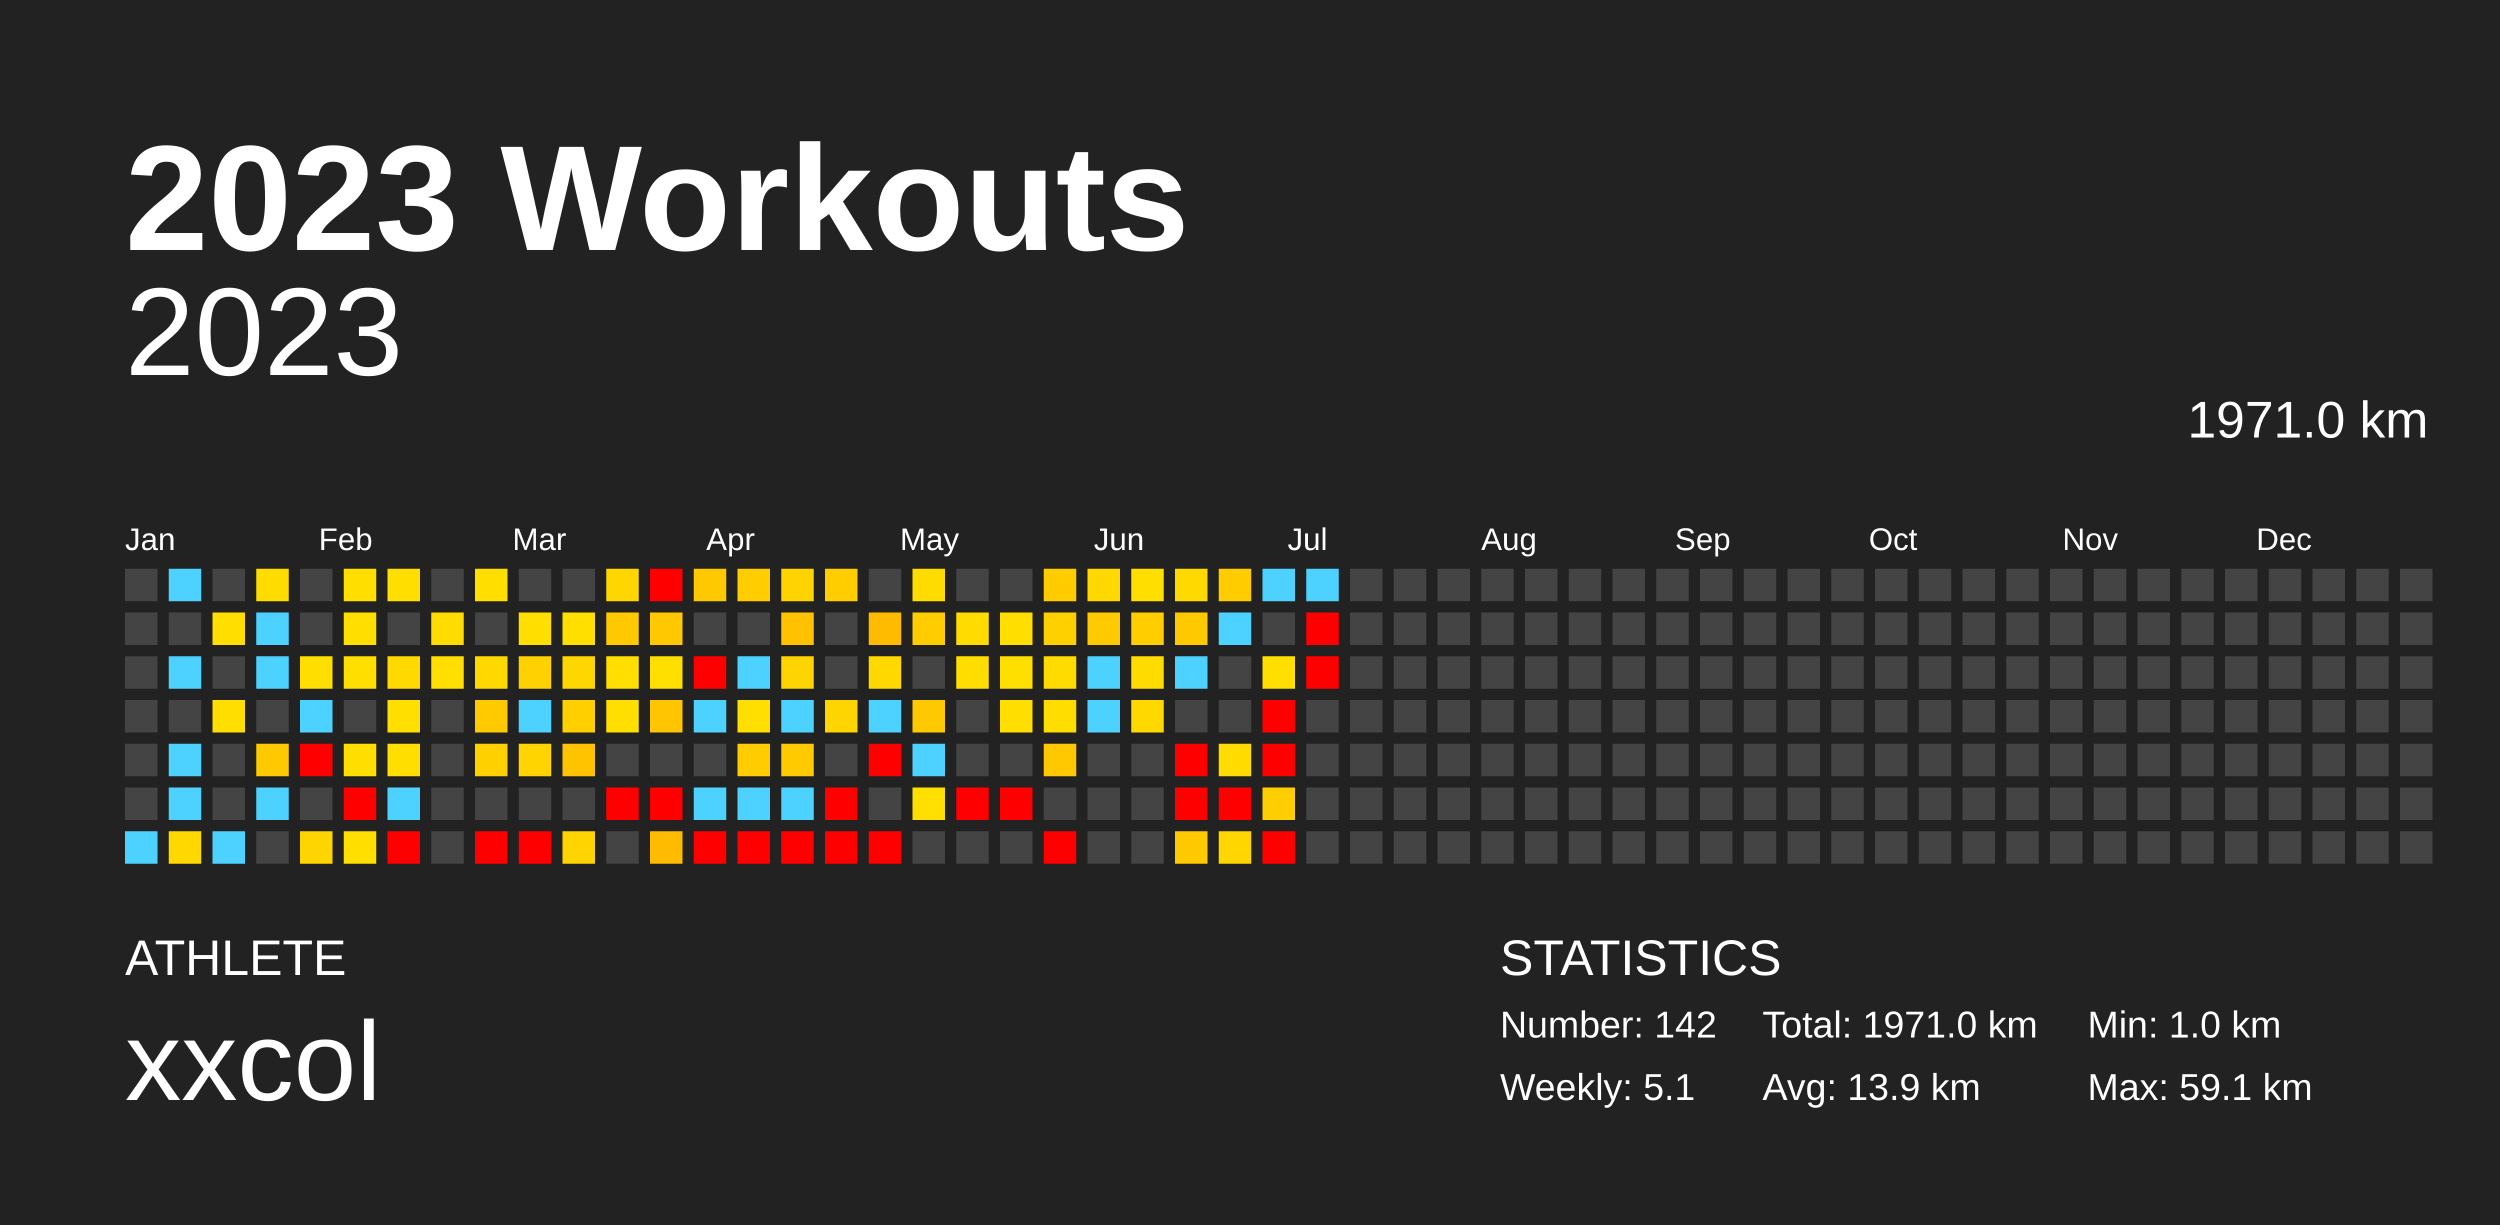
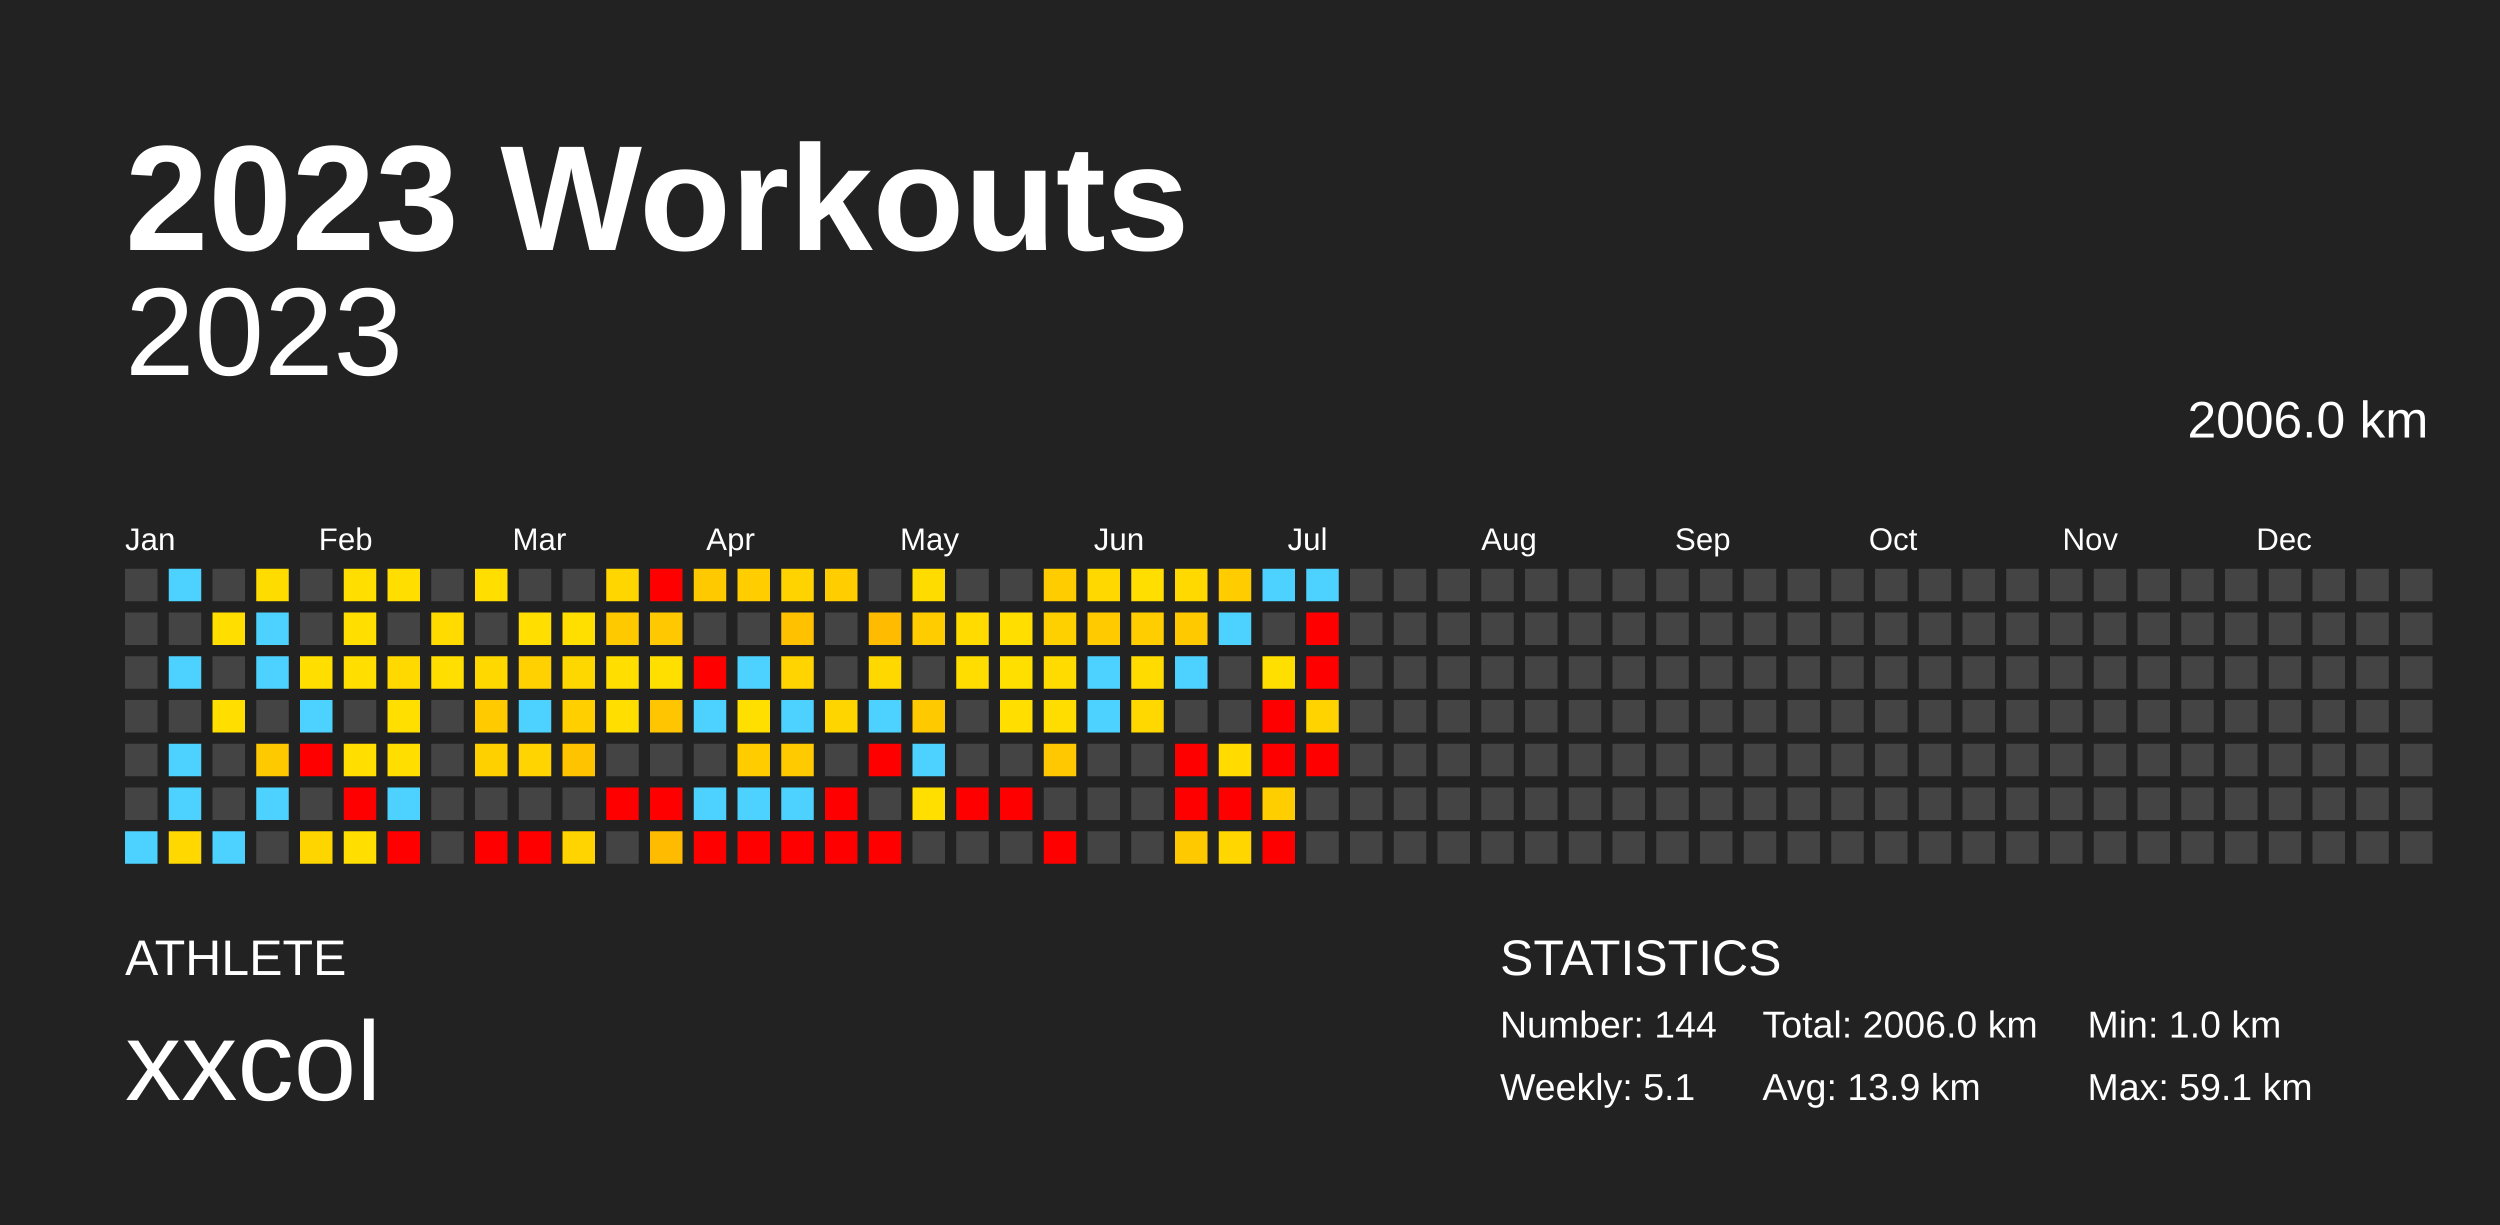
<svg xmlns="http://www.w3.org/2000/svg" baseProfile="full" height="98mm" version="1.1" viewBox="0,0,200,98" width="200mm">
  <defs />
  <rect fill="#222222" height="98" width="200" x="0" y="0" />
  <text fill="#FFFFFF" style="font-size:12px; font-family:Arial; font-weight:bold;" x="10" y="20">2023 Workouts</text>
  <text fill="#FFFFFF" style="font-size:4px; font-family:Arial" x="10" y="78">ATHLETE</text>
  <text fill="#FFFFFF" style="font-size:9px; font-family:Arial" x="10" y="88">xxcol</text>
  <text fill="#FFFFFF" style="font-size:4px; font-family:Arial" x="120" y="78">STATISTICS</text>
-   <text fill="#FFFFFF" style="font-size:3px; font-family:Arial" x="120" y="83">Number: 142</text>
+   <text fill="#FFFFFF" style="font-size:3px; font-family:Arial" x="120" y="83">Number: 144</text>
  <text fill="#FFFFFF" style="font-size:3px; font-family:Arial" x="120" y="88">Weekly: 5.1</text>
-   <text fill="#FFFFFF" style="font-size:3px; font-family:Arial" x="141" y="83">Total: 1971.0 km</text>
+   <text fill="#FFFFFF" style="font-size:3px; font-family:Arial" x="141" y="83">Total: 2006.0 km</text>
  <text fill="#FFFFFF" style="font-size:3px; font-family:Arial" x="141" y="88">Avg: 13.9 km</text>
  <text fill="#FFFFFF" style="font-size:3px; font-family:Arial" x="167" y="83">Min: 1.0 km</text>
  <text fill="#FFFFFF" style="font-size:3px; font-family:Arial" x="167" y="88">Max: 59.1 km</text>
  <text alignment-baseline="hanging" fill="#FFFFFF" style="font-size:10.0px; font-family:Arial;" x="10" y="30">2023</text>
-   <text alignment-baseline="hanging" fill="#FFFFFF" style="font-size:4.125px; font-family:Arial;" x="175" y="35">1971.0 km</text>
+   <text alignment-baseline="hanging" fill="#FFFFFF" style="font-size:4.125px; font-family:Arial;" x="175" y="35">2006.0 km</text>
  <text fill="#FFFFFF" style="font-size:2.5px; font-family:Arial" x="10.0" y="44">Jan</text>
  <text fill="#FFFFFF" style="font-size:2.5px; font-family:Arial" x="25.5" y="44">Feb</text>
  <text fill="#FFFFFF" style="font-size:2.5px; font-family:Arial" x="41.0" y="44">Mar</text>
  <text fill="#FFFFFF" style="font-size:2.5px; font-family:Arial" x="56.5" y="44">Apr</text>
  <text fill="#FFFFFF" style="font-size:2.5px; font-family:Arial" x="72.0" y="44">May</text>
  <text fill="#FFFFFF" style="font-size:2.5px; font-family:Arial" x="87.5" y="44">Jun</text>
  <text fill="#FFFFFF" style="font-size:2.5px; font-family:Arial" x="103.0" y="44">Jul</text>
  <text fill="#FFFFFF" style="font-size:2.5px; font-family:Arial" x="118.5" y="44">Aug</text>
  <text fill="#FFFFFF" style="font-size:2.5px; font-family:Arial" x="134.0" y="44">Sep</text>
  <text fill="#FFFFFF" style="font-size:2.5px; font-family:Arial" x="149.5" y="44">Oct</text>
  <text fill="#FFFFFF" style="font-size:2.5px; font-family:Arial" x="165.0" y="44">Nov</text>
  <text fill="#FFFFFF" style="font-size:2.5px; font-family:Arial" x="180.5" y="44">Dec</text>
  <rect fill="#444444" height="2.6" width="2.6" x="10.0" y="45.5" />
  <rect fill="#444444" height="2.6" width="2.6" x="10.0" y="49.0" />
  <rect fill="#444444" height="2.6" width="2.6" x="10.0" y="52.5" />
  <rect fill="#444444" height="2.6" width="2.6" x="10.0" y="56.0" />
  <rect fill="#444444" height="2.6" width="2.6" x="10.0" y="59.5" />
  <rect fill="#444444" height="2.6" width="2.6" x="10.0" y="63.0" />
  <rect fill="#4dd2ff" height="2.6" width="2.6" x="10.0" y="66.5" />
  <rect fill="#4dd2ff" height="2.6" width="2.6" x="13.5" y="45.5" />
  <rect fill="#444444" height="2.6" width="2.6" x="13.5" y="49.0" />
  <rect fill="#4dd2ff" height="2.6" width="2.6" x="13.5" y="52.5" />
  <rect fill="#444444" height="2.6" width="2.6" x="13.5" y="56.0" />
  <rect fill="#4dd2ff" height="2.6" width="2.6" x="13.5" y="59.5" />
  <rect fill="#4dd2ff" height="2.6" width="2.6" x="13.5" y="63.0" />
  <rect fill="#ffd800" height="2.6" width="2.6" x="13.5" y="66.5" />
  <rect fill="#444444" height="2.6" width="2.6" x="17.0" y="45.5" />
  <rect fill="#ffde00" height="2.6" width="2.6" x="17.0" y="49.0" />
  <rect fill="#444444" height="2.6" width="2.6" x="17.0" y="52.5" />
  <rect fill="#ffde00" height="2.6" width="2.6" x="17.0" y="56.0" />
  <rect fill="#444444" height="2.6" width="2.6" x="17.0" y="59.5" />
  <rect fill="#444444" height="2.6" width="2.6" x="17.0" y="63.0" />
  <rect fill="#4dd2ff" height="2.6" width="2.6" x="17.0" y="66.5" />
  <rect fill="#ffdc00" height="2.6" width="2.6" x="20.5" y="45.5" />
  <rect fill="#4dd2ff" height="2.6" width="2.6" x="20.5" y="49.0" />
  <rect fill="#4dd2ff" height="2.6" width="2.6" x="20.5" y="52.5" />
  <rect fill="#444444" height="2.6" width="2.6" x="20.5" y="56.0" />
  <rect fill="#ffc900" height="2.6" width="2.6" x="20.5" y="59.5" />
  <rect fill="#4dd2ff" height="2.6" width="2.6" x="20.5" y="63.0" />
  <rect fill="#444444" height="2.6" width="2.6" x="20.5" y="66.5" />
  <rect fill="#444444" height="2.6" width="2.6" x="24.0" y="45.5" />
  <rect fill="#444444" height="2.6" width="2.6" x="24.0" y="49.0" />
  <rect fill="#ffde00" height="2.6" width="2.6" x="24.0" y="52.5" />
  <rect fill="#4dd2ff" height="2.6" width="2.6" x="24.0" y="56.0" />
  <rect fill="red" height="2.6" width="2.6" x="24.0" y="59.5" />
  <rect fill="#444444" height="2.6" width="2.6" x="24.0" y="63.0" />
  <rect fill="#ffd500" height="2.6" width="2.6" x="24.0" y="66.5" />
  <rect fill="#ffde00" height="2.6" width="2.6" x="27.5" y="45.5" />
  <rect fill="#ffde00" height="2.6" width="2.6" x="27.5" y="49.0" />
  <rect fill="#ffde00" height="2.6" width="2.6" x="27.5" y="52.5" />
  <rect fill="#444444" height="2.6" width="2.6" x="27.5" y="56.0" />
  <rect fill="#ffde00" height="2.6" width="2.6" x="27.5" y="59.5" />
  <rect fill="red" height="2.6" width="2.6" x="27.5" y="63.0" />
  <rect fill="#ffde00" height="2.6" width="2.6" x="27.5" y="66.5" />
  <rect fill="#ffde00" height="2.6" width="2.6" x="31.0" y="45.5" />
  <rect fill="#444444" height="2.6" width="2.6" x="31.0" y="49.0" />
  <rect fill="#ffd900" height="2.6" width="2.6" x="31.0" y="52.5" />
  <rect fill="#ffdf00" height="2.6" width="2.6" x="31.0" y="56.0" />
  <rect fill="#ffde00" height="2.6" width="2.6" x="31.0" y="59.5" />
  <rect fill="#4dd2ff" height="2.6" width="2.6" x="31.0" y="63.0" />
  <rect fill="red" height="2.6" width="2.6" x="31.0" y="66.5" />
  <rect fill="#444444" height="2.6" width="2.6" x="34.5" y="45.5" />
  <rect fill="#ffdb00" height="2.6" width="2.6" x="34.5" y="49.0" />
  <rect fill="#ffde00" height="2.6" width="2.6" x="34.5" y="52.5" />
  <rect fill="#444444" height="2.6" width="2.6" x="34.5" y="56.0" />
  <rect fill="#444444" height="2.6" width="2.6" x="34.5" y="59.5" />
  <rect fill="#444444" height="2.6" width="2.6" x="34.5" y="63.0" />
  <rect fill="#444444" height="2.6" width="2.6" x="34.5" y="66.5" />
  <rect fill="#ffde00" height="2.6" width="2.6" x="38.0" y="45.5" />
  <rect fill="#444444" height="2.6" width="2.6" x="38.0" y="49.0" />
  <rect fill="#ffd800" height="2.6" width="2.6" x="38.0" y="52.5" />
  <rect fill="#ffca00" height="2.6" width="2.6" x="38.0" y="56.0" />
  <rect fill="#ffd000" height="2.6" width="2.6" x="38.0" y="59.5" />
  <rect fill="#444444" height="2.6" width="2.6" x="38.0" y="63.0" />
  <rect fill="red" height="2.6" width="2.6" x="38.0" y="66.5" />
  <rect fill="#444444" height="2.6" width="2.6" x="41.5" y="45.5" />
  <rect fill="#ffde00" height="2.6" width="2.6" x="41.5" y="49.0" />
  <rect fill="#ffd100" height="2.6" width="2.6" x="41.5" y="52.5" />
  <rect fill="#4dd2ff" height="2.6" width="2.6" x="41.5" y="56.0" />
  <rect fill="#ffd400" height="2.6" width="2.6" x="41.5" y="59.5" />
  <rect fill="#444444" height="2.6" width="2.6" x="41.5" y="63.0" />
  <rect fill="red" height="2.6" width="2.6" x="41.5" y="66.5" />
  <rect fill="#444444" height="2.6" width="2.6" x="45.0" y="45.5" />
  <rect fill="#ffdf00" height="2.6" width="2.6" x="45.0" y="49.0" />
  <rect fill="#ffd700" height="2.6" width="2.6" x="45.0" y="52.5" />
  <rect fill="#ffcf00" height="2.6" width="2.6" x="45.0" y="56.0" />
  <rect fill="#ffc300" height="2.6" width="2.6" x="45.0" y="59.5" />
  <rect fill="#444444" height="2.6" width="2.6" x="45.0" y="63.0" />
  <rect fill="#ffd400" height="2.6" width="2.6" x="45.0" y="66.5" />
  <rect fill="#ffd600" height="2.6" width="2.6" x="48.5" y="45.5" />
  <rect fill="#ffc900" height="2.6" width="2.6" x="48.5" y="49.0" />
  <rect fill="#ffde00" height="2.6" width="2.6" x="48.5" y="52.5" />
  <rect fill="#ffde00" height="2.6" width="2.6" x="48.5" y="56.0" />
  <rect fill="#444444" height="2.6" width="2.6" x="48.5" y="59.5" />
  <rect fill="red" height="2.6" width="2.6" x="48.5" y="63.0" />
  <rect fill="#444444" height="2.6" width="2.6" x="48.5" y="66.5" />
  <rect fill="red" height="2.6" width="2.6" x="52.0" y="45.5" />
  <rect fill="#ffc800" height="2.6" width="2.6" x="52.0" y="49.0" />
  <rect fill="#ffdf00" height="2.6" width="2.6" x="52.0" y="52.5" />
  <rect fill="#ffc500" height="2.6" width="2.6" x="52.0" y="56.0" />
  <rect fill="#444444" height="2.6" width="2.6" x="52.0" y="59.5" />
  <rect fill="red" height="2.6" width="2.6" x="52.0" y="63.0" />
  <rect fill="#ffbb00" height="2.6" width="2.6" x="52.0" y="66.5" />
  <rect fill="#ffc900" height="2.6" width="2.6" x="55.5" y="45.5" />
  <rect fill="#444444" height="2.6" width="2.6" x="55.5" y="49.0" />
  <rect fill="red" height="2.6" width="2.6" x="55.5" y="52.5" />
  <rect fill="#4dd2ff" height="2.6" width="2.6" x="55.5" y="56.0" />
  <rect fill="#444444" height="2.6" width="2.6" x="55.5" y="59.5" />
  <rect fill="#4dd2ff" height="2.6" width="2.6" x="55.5" y="63.0" />
  <rect fill="red" height="2.6" width="2.6" x="55.5" y="66.5" />
  <rect fill="#ffcd00" height="2.6" width="2.6" x="59.0" y="45.5" />
  <rect fill="#444444" height="2.6" width="2.6" x="59.0" y="49.0" />
  <rect fill="#4dd2ff" height="2.6" width="2.6" x="59.0" y="52.5" />
  <rect fill="#ffdf00" height="2.6" width="2.6" x="59.0" y="56.0" />
  <rect fill="#ffcc00" height="2.6" width="2.6" x="59.0" y="59.5" />
  <rect fill="#4dd2ff" height="2.6" width="2.6" x="59.0" y="63.0" />
  <rect fill="red" height="2.6" width="2.6" x="59.0" y="66.5" />
  <rect fill="#ffd300" height="2.6" width="2.6" x="62.5" y="45.5" />
  <rect fill="#ffc100" height="2.6" width="2.6" x="62.5" y="49.0" />
  <rect fill="#ffd400" height="2.6" width="2.6" x="62.5" y="52.5" />
  <rect fill="#4dd2ff" height="2.6" width="2.6" x="62.5" y="56.0" />
  <rect fill="#ffcb00" height="2.6" width="2.6" x="62.5" y="59.5" />
  <rect fill="#4dd2ff" height="2.6" width="2.6" x="62.5" y="63.0" />
  <rect fill="red" height="2.6" width="2.6" x="62.5" y="66.5" />
  <rect fill="#ffcd00" height="2.6" width="2.6" x="66.0" y="45.5" />
  <rect fill="#444444" height="2.6" width="2.6" x="66.0" y="49.0" />
  <rect fill="#444444" height="2.6" width="2.6" x="66.0" y="52.5" />
  <rect fill="#ffd500" height="2.6" width="2.6" x="66.0" y="56.0" />
  <rect fill="#444444" height="2.6" width="2.6" x="66.0" y="59.5" />
  <rect fill="red" height="2.6" width="2.6" x="66.0" y="63.0" />
  <rect fill="red" height="2.6" width="2.6" x="66.0" y="66.5" />
  <rect fill="#444444" height="2.6" width="2.6" x="69.5" y="45.5" />
  <rect fill="#ffbb00" height="2.6" width="2.6" x="69.5" y="49.0" />
  <rect fill="#ffd800" height="2.6" width="2.6" x="69.5" y="52.5" />
  <rect fill="#4dd2ff" height="2.6" width="2.6" x="69.5" y="56.0" />
  <rect fill="red" height="2.6" width="2.6" x="69.5" y="59.5" />
  <rect fill="#444444" height="2.6" width="2.6" x="69.5" y="63.0" />
  <rect fill="red" height="2.6" width="2.6" x="69.5" y="66.5" />
  <rect fill="#ffdc00" height="2.6" width="2.6" x="73.0" y="45.5" />
  <rect fill="#ffcc00" height="2.6" width="2.6" x="73.0" y="49.0" />
  <rect fill="#444444" height="2.6" width="2.6" x="73.0" y="52.5" />
  <rect fill="#ffc900" height="2.6" width="2.6" x="73.0" y="56.0" />
  <rect fill="#4dd2ff" height="2.6" width="2.6" x="73.0" y="59.5" />
  <rect fill="#ffdf00" height="2.6" width="2.6" x="73.0" y="63.0" />
  <rect fill="#444444" height="2.6" width="2.6" x="73.0" y="66.5" />
  <rect fill="#444444" height="2.6" width="2.6" x="76.5" y="45.5" />
  <rect fill="#ffdb00" height="2.6" width="2.6" x="76.5" y="49.0" />
  <rect fill="#ffdd00" height="2.6" width="2.6" x="76.5" y="52.5" />
  <rect fill="#444444" height="2.6" width="2.6" x="76.5" y="56.0" />
  <rect fill="#444444" height="2.6" width="2.6" x="76.5" y="59.5" />
  <rect fill="red" height="2.6" width="2.6" x="76.5" y="63.0" />
  <rect fill="#444444" height="2.6" width="2.6" x="76.5" y="66.5" />
  <rect fill="#444444" height="2.6" width="2.6" x="80.0" y="45.5" />
  <rect fill="#ffde00" height="2.6" width="2.6" x="80.0" y="49.0" />
  <rect fill="#ffdf00" height="2.6" width="2.6" x="80.0" y="52.5" />
  <rect fill="#ffde00" height="2.6" width="2.6" x="80.0" y="56.0" />
  <rect fill="#444444" height="2.6" width="2.6" x="80.0" y="59.5" />
  <rect fill="red" height="2.6" width="2.6" x="80.0" y="63.0" />
  <rect fill="#444444" height="2.6" width="2.6" x="80.0" y="66.5" />
  <rect fill="#ffcc00" height="2.6" width="2.6" x="83.5" y="45.5" />
  <rect fill="#ffd000" height="2.6" width="2.6" x="83.5" y="49.0" />
  <rect fill="#ffdb00" height="2.6" width="2.6" x="83.5" y="52.5" />
  <rect fill="#ffdd00" height="2.6" width="2.6" x="83.5" y="56.0" />
  <rect fill="#ffc800" height="2.6" width="2.6" x="83.5" y="59.5" />
  <rect fill="#444444" height="2.6" width="2.6" x="83.5" y="63.0" />
  <rect fill="red" height="2.6" width="2.6" x="83.5" y="66.5" />
  <rect fill="#ffd800" height="2.6" width="2.6" x="87.0" y="45.5" />
  <rect fill="#ffcb00" height="2.6" width="2.6" x="87.0" y="49.0" />
  <rect fill="#4dd2ff" height="2.6" width="2.6" x="87.0" y="52.5" />
  <rect fill="#4dd2ff" height="2.6" width="2.6" x="87.0" y="56.0" />
  <rect fill="#444444" height="2.6" width="2.6" x="87.0" y="59.5" />
  <rect fill="#444444" height="2.6" width="2.6" x="87.0" y="63.0" />
  <rect fill="#444444" height="2.6" width="2.6" x="87.0" y="66.5" />
  <rect fill="#ffde00" height="2.6" width="2.6" x="90.5" y="45.5" />
  <rect fill="#ffcd00" height="2.6" width="2.6" x="90.5" y="49.0" />
  <rect fill="#ffdb00" height="2.6" width="2.6" x="90.5" y="52.5" />
  <rect fill="#ffd800" height="2.6" width="2.6" x="90.5" y="56.0" />
  <rect fill="#444444" height="2.6" width="2.6" x="90.5" y="59.5" />
  <rect fill="#444444" height="2.6" width="2.6" x="90.5" y="63.0" />
  <rect fill="#444444" height="2.6" width="2.6" x="90.5" y="66.5" />
  <rect fill="#ffd900" height="2.6" width="2.6" x="94.0" y="45.5" />
  <rect fill="#ffc900" height="2.6" width="2.6" x="94.0" y="49.0" />
  <rect fill="#4dd2ff" height="2.6" width="2.6" x="94.0" y="52.5" />
  <rect fill="#444444" height="2.6" width="2.6" x="94.0" y="56.0" />
  <rect fill="red" height="2.6" width="2.6" x="94.0" y="59.5" />
  <rect fill="red" height="2.6" width="2.6" x="94.0" y="63.0" />
  <rect fill="#ffc900" height="2.6" width="2.6" x="94.0" y="66.5" />
  <rect fill="#ffcc00" height="2.6" width="2.6" x="97.5" y="45.5" />
  <rect fill="#4dd2ff" height="2.6" width="2.6" x="97.5" y="49.0" />
  <rect fill="#444444" height="2.6" width="2.6" x="97.5" y="52.5" />
  <rect fill="#444444" height="2.6" width="2.6" x="97.5" y="56.0" />
  <rect fill="#ffdb00" height="2.6" width="2.6" x="97.5" y="59.5" />
  <rect fill="red" height="2.6" width="2.6" x="97.5" y="63.0" />
  <rect fill="#ffd600" height="2.6" width="2.6" x="97.5" y="66.5" />
  <rect fill="#4dd2ff" height="2.6" width="2.6" x="101.0" y="45.5" />
  <rect fill="#444444" height="2.6" width="2.6" x="101.0" y="49.0" />
  <rect fill="#ffdf00" height="2.6" width="2.6" x="101.0" y="52.5" />
  <rect fill="red" height="2.6" width="2.6" x="101.0" y="56.0" />
  <rect fill="red" height="2.6" width="2.6" x="101.0" y="59.5" />
  <rect fill="#ffce00" height="2.6" width="2.6" x="101.0" y="63.0" />
  <rect fill="red" height="2.6" width="2.6" x="101.0" y="66.5" />
  <rect fill="#4dd2ff" height="2.6" width="2.6" x="104.5" y="45.5" />
  <rect fill="red" height="2.6" width="2.6" x="104.5" y="49.0" />
  <rect fill="red" height="2.6" width="2.6" x="104.5" y="52.5" />
-   <rect fill="#444444" height="2.6" width="2.6" x="104.5" y="56.0" />
-   <rect fill="#444444" height="2.6" width="2.6" x="104.5" y="59.5" />
+   <rect fill="#ffd300" height="2.6" width="2.6" x="104.5" y="56.0" />
+   <rect fill="red" height="2.6" width="2.6" x="104.5" y="59.5" />
  <rect fill="#444444" height="2.6" width="2.6" x="104.5" y="63.0" />
  <rect fill="#444444" height="2.6" width="2.6" x="104.5" y="66.5" />
  <rect fill="#444444" height="2.6" width="2.6" x="108.0" y="45.5" />
  <rect fill="#444444" height="2.6" width="2.6" x="108.0" y="49.0" />
  <rect fill="#444444" height="2.6" width="2.6" x="108.0" y="52.5" />
  <rect fill="#444444" height="2.6" width="2.6" x="108.0" y="56.0" />
  <rect fill="#444444" height="2.6" width="2.6" x="108.0" y="59.5" />
  <rect fill="#444444" height="2.6" width="2.6" x="108.0" y="63.0" />
  <rect fill="#444444" height="2.6" width="2.6" x="108.0" y="66.5" />
  <rect fill="#444444" height="2.6" width="2.6" x="111.5" y="45.5" />
  <rect fill="#444444" height="2.6" width="2.6" x="111.5" y="49.0" />
  <rect fill="#444444" height="2.6" width="2.6" x="111.5" y="52.5" />
  <rect fill="#444444" height="2.6" width="2.6" x="111.5" y="56.0" />
  <rect fill="#444444" height="2.6" width="2.6" x="111.5" y="59.5" />
  <rect fill="#444444" height="2.6" width="2.6" x="111.5" y="63.0" />
  <rect fill="#444444" height="2.6" width="2.6" x="111.5" y="66.5" />
  <rect fill="#444444" height="2.6" width="2.6" x="115.0" y="45.5" />
  <rect fill="#444444" height="2.6" width="2.6" x="115.0" y="49.0" />
  <rect fill="#444444" height="2.6" width="2.6" x="115.0" y="52.5" />
  <rect fill="#444444" height="2.6" width="2.6" x="115.0" y="56.0" />
  <rect fill="#444444" height="2.6" width="2.6" x="115.0" y="59.5" />
  <rect fill="#444444" height="2.6" width="2.6" x="115.0" y="63.0" />
  <rect fill="#444444" height="2.6" width="2.6" x="115.0" y="66.5" />
  <rect fill="#444444" height="2.6" width="2.6" x="118.5" y="45.5" />
  <rect fill="#444444" height="2.6" width="2.6" x="118.5" y="49.0" />
  <rect fill="#444444" height="2.6" width="2.6" x="118.5" y="52.5" />
  <rect fill="#444444" height="2.6" width="2.6" x="118.5" y="56.0" />
  <rect fill="#444444" height="2.6" width="2.6" x="118.5" y="59.5" />
  <rect fill="#444444" height="2.6" width="2.6" x="118.5" y="63.0" />
  <rect fill="#444444" height="2.6" width="2.6" x="118.5" y="66.5" />
  <rect fill="#444444" height="2.6" width="2.6" x="122.0" y="45.5" />
  <rect fill="#444444" height="2.6" width="2.6" x="122.0" y="49.0" />
  <rect fill="#444444" height="2.6" width="2.6" x="122.0" y="52.5" />
  <rect fill="#444444" height="2.6" width="2.6" x="122.0" y="56.0" />
  <rect fill="#444444" height="2.6" width="2.6" x="122.0" y="59.5" />
  <rect fill="#444444" height="2.6" width="2.6" x="122.0" y="63.0" />
  <rect fill="#444444" height="2.6" width="2.6" x="122.0" y="66.5" />
  <rect fill="#444444" height="2.6" width="2.6" x="125.5" y="45.5" />
  <rect fill="#444444" height="2.6" width="2.6" x="125.5" y="49.0" />
  <rect fill="#444444" height="2.6" width="2.6" x="125.5" y="52.5" />
  <rect fill="#444444" height="2.6" width="2.6" x="125.5" y="56.0" />
  <rect fill="#444444" height="2.6" width="2.6" x="125.5" y="59.5" />
  <rect fill="#444444" height="2.6" width="2.6" x="125.5" y="63.0" />
  <rect fill="#444444" height="2.6" width="2.6" x="125.5" y="66.5" />
  <rect fill="#444444" height="2.6" width="2.6" x="129.0" y="45.5" />
  <rect fill="#444444" height="2.6" width="2.6" x="129.0" y="49.0" />
  <rect fill="#444444" height="2.6" width="2.6" x="129.0" y="52.5" />
  <rect fill="#444444" height="2.6" width="2.6" x="129.0" y="56.0" />
  <rect fill="#444444" height="2.6" width="2.6" x="129.0" y="59.5" />
  <rect fill="#444444" height="2.6" width="2.6" x="129.0" y="63.0" />
  <rect fill="#444444" height="2.6" width="2.6" x="129.0" y="66.5" />
  <rect fill="#444444" height="2.6" width="2.6" x="132.5" y="45.5" />
  <rect fill="#444444" height="2.6" width="2.6" x="132.5" y="49.0" />
  <rect fill="#444444" height="2.6" width="2.6" x="132.5" y="52.5" />
  <rect fill="#444444" height="2.6" width="2.6" x="132.5" y="56.0" />
  <rect fill="#444444" height="2.6" width="2.6" x="132.5" y="59.5" />
  <rect fill="#444444" height="2.6" width="2.6" x="132.5" y="63.0" />
  <rect fill="#444444" height="2.6" width="2.6" x="132.5" y="66.5" />
  <rect fill="#444444" height="2.6" width="2.6" x="136.0" y="45.5" />
  <rect fill="#444444" height="2.6" width="2.6" x="136.0" y="49.0" />
  <rect fill="#444444" height="2.6" width="2.6" x="136.0" y="52.5" />
  <rect fill="#444444" height="2.6" width="2.6" x="136.0" y="56.0" />
  <rect fill="#444444" height="2.6" width="2.6" x="136.0" y="59.5" />
  <rect fill="#444444" height="2.6" width="2.6" x="136.0" y="63.0" />
  <rect fill="#444444" height="2.6" width="2.6" x="136.0" y="66.5" />
  <rect fill="#444444" height="2.6" width="2.6" x="139.5" y="45.5" />
  <rect fill="#444444" height="2.6" width="2.6" x="139.5" y="49.0" />
  <rect fill="#444444" height="2.6" width="2.6" x="139.5" y="52.5" />
  <rect fill="#444444" height="2.6" width="2.6" x="139.5" y="56.0" />
  <rect fill="#444444" height="2.6" width="2.6" x="139.5" y="59.5" />
  <rect fill="#444444" height="2.6" width="2.6" x="139.5" y="63.0" />
  <rect fill="#444444" height="2.6" width="2.6" x="139.5" y="66.5" />
  <rect fill="#444444" height="2.6" width="2.6" x="143.0" y="45.5" />
  <rect fill="#444444" height="2.6" width="2.6" x="143.0" y="49.0" />
  <rect fill="#444444" height="2.6" width="2.6" x="143.0" y="52.5" />
  <rect fill="#444444" height="2.6" width="2.6" x="143.0" y="56.0" />
  <rect fill="#444444" height="2.6" width="2.6" x="143.0" y="59.5" />
  <rect fill="#444444" height="2.6" width="2.6" x="143.0" y="63.0" />
  <rect fill="#444444" height="2.6" width="2.6" x="143.0" y="66.5" />
  <rect fill="#444444" height="2.6" width="2.6" x="146.5" y="45.5" />
  <rect fill="#444444" height="2.6" width="2.6" x="146.5" y="49.0" />
  <rect fill="#444444" height="2.6" width="2.6" x="146.5" y="52.5" />
  <rect fill="#444444" height="2.6" width="2.6" x="146.5" y="56.0" />
  <rect fill="#444444" height="2.6" width="2.6" x="146.5" y="59.5" />
  <rect fill="#444444" height="2.6" width="2.6" x="146.5" y="63.0" />
  <rect fill="#444444" height="2.6" width="2.6" x="146.5" y="66.5" />
  <rect fill="#444444" height="2.6" width="2.6" x="150.0" y="45.5" />
  <rect fill="#444444" height="2.6" width="2.6" x="150.0" y="49.0" />
  <rect fill="#444444" height="2.6" width="2.6" x="150.0" y="52.5" />
  <rect fill="#444444" height="2.6" width="2.6" x="150.0" y="56.0" />
  <rect fill="#444444" height="2.6" width="2.6" x="150.0" y="59.5" />
  <rect fill="#444444" height="2.6" width="2.6" x="150.0" y="63.0" />
  <rect fill="#444444" height="2.6" width="2.6" x="150.0" y="66.5" />
  <rect fill="#444444" height="2.6" width="2.6" x="153.5" y="45.5" />
  <rect fill="#444444" height="2.6" width="2.6" x="153.5" y="49.0" />
  <rect fill="#444444" height="2.6" width="2.6" x="153.5" y="52.5" />
  <rect fill="#444444" height="2.6" width="2.6" x="153.5" y="56.0" />
  <rect fill="#444444" height="2.6" width="2.6" x="153.5" y="59.5" />
  <rect fill="#444444" height="2.6" width="2.6" x="153.5" y="63.0" />
  <rect fill="#444444" height="2.6" width="2.6" x="153.5" y="66.5" />
  <rect fill="#444444" height="2.6" width="2.6" x="157.0" y="45.5" />
  <rect fill="#444444" height="2.6" width="2.6" x="157.0" y="49.0" />
  <rect fill="#444444" height="2.6" width="2.6" x="157.0" y="52.5" />
  <rect fill="#444444" height="2.6" width="2.6" x="157.0" y="56.0" />
  <rect fill="#444444" height="2.6" width="2.6" x="157.0" y="59.5" />
  <rect fill="#444444" height="2.6" width="2.6" x="157.0" y="63.0" />
  <rect fill="#444444" height="2.6" width="2.6" x="157.0" y="66.5" />
  <rect fill="#444444" height="2.6" width="2.6" x="160.5" y="45.5" />
  <rect fill="#444444" height="2.6" width="2.6" x="160.5" y="49.0" />
  <rect fill="#444444" height="2.6" width="2.6" x="160.5" y="52.5" />
  <rect fill="#444444" height="2.6" width="2.6" x="160.5" y="56.0" />
  <rect fill="#444444" height="2.6" width="2.6" x="160.5" y="59.5" />
  <rect fill="#444444" height="2.6" width="2.6" x="160.5" y="63.0" />
  <rect fill="#444444" height="2.6" width="2.6" x="160.5" y="66.5" />
  <rect fill="#444444" height="2.6" width="2.6" x="164.0" y="45.5" />
  <rect fill="#444444" height="2.6" width="2.6" x="164.0" y="49.0" />
  <rect fill="#444444" height="2.6" width="2.6" x="164.0" y="52.5" />
  <rect fill="#444444" height="2.6" width="2.6" x="164.0" y="56.0" />
  <rect fill="#444444" height="2.6" width="2.6" x="164.0" y="59.5" />
  <rect fill="#444444" height="2.6" width="2.6" x="164.0" y="63.0" />
  <rect fill="#444444" height="2.6" width="2.6" x="164.0" y="66.5" />
  <rect fill="#444444" height="2.6" width="2.6" x="167.5" y="45.5" />
  <rect fill="#444444" height="2.6" width="2.6" x="167.5" y="49.0" />
  <rect fill="#444444" height="2.6" width="2.6" x="167.5" y="52.5" />
  <rect fill="#444444" height="2.6" width="2.6" x="167.5" y="56.0" />
  <rect fill="#444444" height="2.6" width="2.6" x="167.5" y="59.5" />
  <rect fill="#444444" height="2.6" width="2.6" x="167.5" y="63.0" />
  <rect fill="#444444" height="2.6" width="2.6" x="167.5" y="66.5" />
  <rect fill="#444444" height="2.6" width="2.6" x="171.0" y="45.5" />
  <rect fill="#444444" height="2.6" width="2.6" x="171.0" y="49.0" />
  <rect fill="#444444" height="2.6" width="2.6" x="171.0" y="52.5" />
  <rect fill="#444444" height="2.6" width="2.6" x="171.0" y="56.0" />
  <rect fill="#444444" height="2.6" width="2.6" x="171.0" y="59.5" />
  <rect fill="#444444" height="2.6" width="2.6" x="171.0" y="63.0" />
  <rect fill="#444444" height="2.6" width="2.6" x="171.0" y="66.5" />
  <rect fill="#444444" height="2.6" width="2.6" x="174.5" y="45.5" />
  <rect fill="#444444" height="2.6" width="2.6" x="174.5" y="49.0" />
  <rect fill="#444444" height="2.6" width="2.6" x="174.5" y="52.5" />
  <rect fill="#444444" height="2.6" width="2.6" x="174.5" y="56.0" />
  <rect fill="#444444" height="2.6" width="2.6" x="174.5" y="59.5" />
  <rect fill="#444444" height="2.6" width="2.6" x="174.5" y="63.0" />
  <rect fill="#444444" height="2.6" width="2.6" x="174.5" y="66.5" />
  <rect fill="#444444" height="2.6" width="2.6" x="178.0" y="45.5" />
  <rect fill="#444444" height="2.6" width="2.6" x="178.0" y="49.0" />
  <rect fill="#444444" height="2.6" width="2.6" x="178.0" y="52.5" />
  <rect fill="#444444" height="2.6" width="2.6" x="178.0" y="56.0" />
  <rect fill="#444444" height="2.6" width="2.6" x="178.0" y="59.5" />
  <rect fill="#444444" height="2.6" width="2.6" x="178.0" y="63.0" />
  <rect fill="#444444" height="2.6" width="2.6" x="178.0" y="66.5" />
  <rect fill="#444444" height="2.6" width="2.6" x="181.5" y="45.5" />
  <rect fill="#444444" height="2.6" width="2.6" x="181.5" y="49.0" />
  <rect fill="#444444" height="2.6" width="2.6" x="181.5" y="52.5" />
  <rect fill="#444444" height="2.6" width="2.6" x="181.5" y="56.0" />
  <rect fill="#444444" height="2.6" width="2.6" x="181.5" y="59.5" />
  <rect fill="#444444" height="2.6" width="2.6" x="181.5" y="63.0" />
  <rect fill="#444444" height="2.6" width="2.6" x="181.5" y="66.5" />
  <rect fill="#444444" height="2.6" width="2.6" x="185.0" y="45.5" />
  <rect fill="#444444" height="2.6" width="2.6" x="185.0" y="49.0" />
  <rect fill="#444444" height="2.6" width="2.6" x="185.0" y="52.5" />
  <rect fill="#444444" height="2.6" width="2.6" x="185.0" y="56.0" />
  <rect fill="#444444" height="2.6" width="2.6" x="185.0" y="59.5" />
  <rect fill="#444444" height="2.6" width="2.6" x="185.0" y="63.0" />
  <rect fill="#444444" height="2.6" width="2.6" x="185.0" y="66.5" />
  <rect fill="#444444" height="2.6" width="2.6" x="188.5" y="45.5" />
  <rect fill="#444444" height="2.6" width="2.6" x="188.5" y="49.0" />
  <rect fill="#444444" height="2.6" width="2.6" x="188.5" y="52.5" />
  <rect fill="#444444" height="2.6" width="2.6" x="188.5" y="56.0" />
  <rect fill="#444444" height="2.6" width="2.6" x="188.5" y="59.5" />
  <rect fill="#444444" height="2.6" width="2.6" x="188.5" y="63.0" />
  <rect fill="#444444" height="2.6" width="2.6" x="188.5" y="66.5" />
  <rect fill="#444444" height="2.6" width="2.6" x="192.0" y="45.5" />
  <rect fill="#444444" height="2.6" width="2.6" x="192.0" y="49.0" />
  <rect fill="#444444" height="2.6" width="2.6" x="192.0" y="52.5" />
  <rect fill="#444444" height="2.6" width="2.6" x="192.0" y="56.0" />
  <rect fill="#444444" height="2.6" width="2.6" x="192.0" y="59.5" />
  <rect fill="#444444" height="2.6" width="2.6" x="192.0" y="63.0" />
  <rect fill="#444444" height="2.6" width="2.6" x="192.0" y="66.5" />
</svg>
